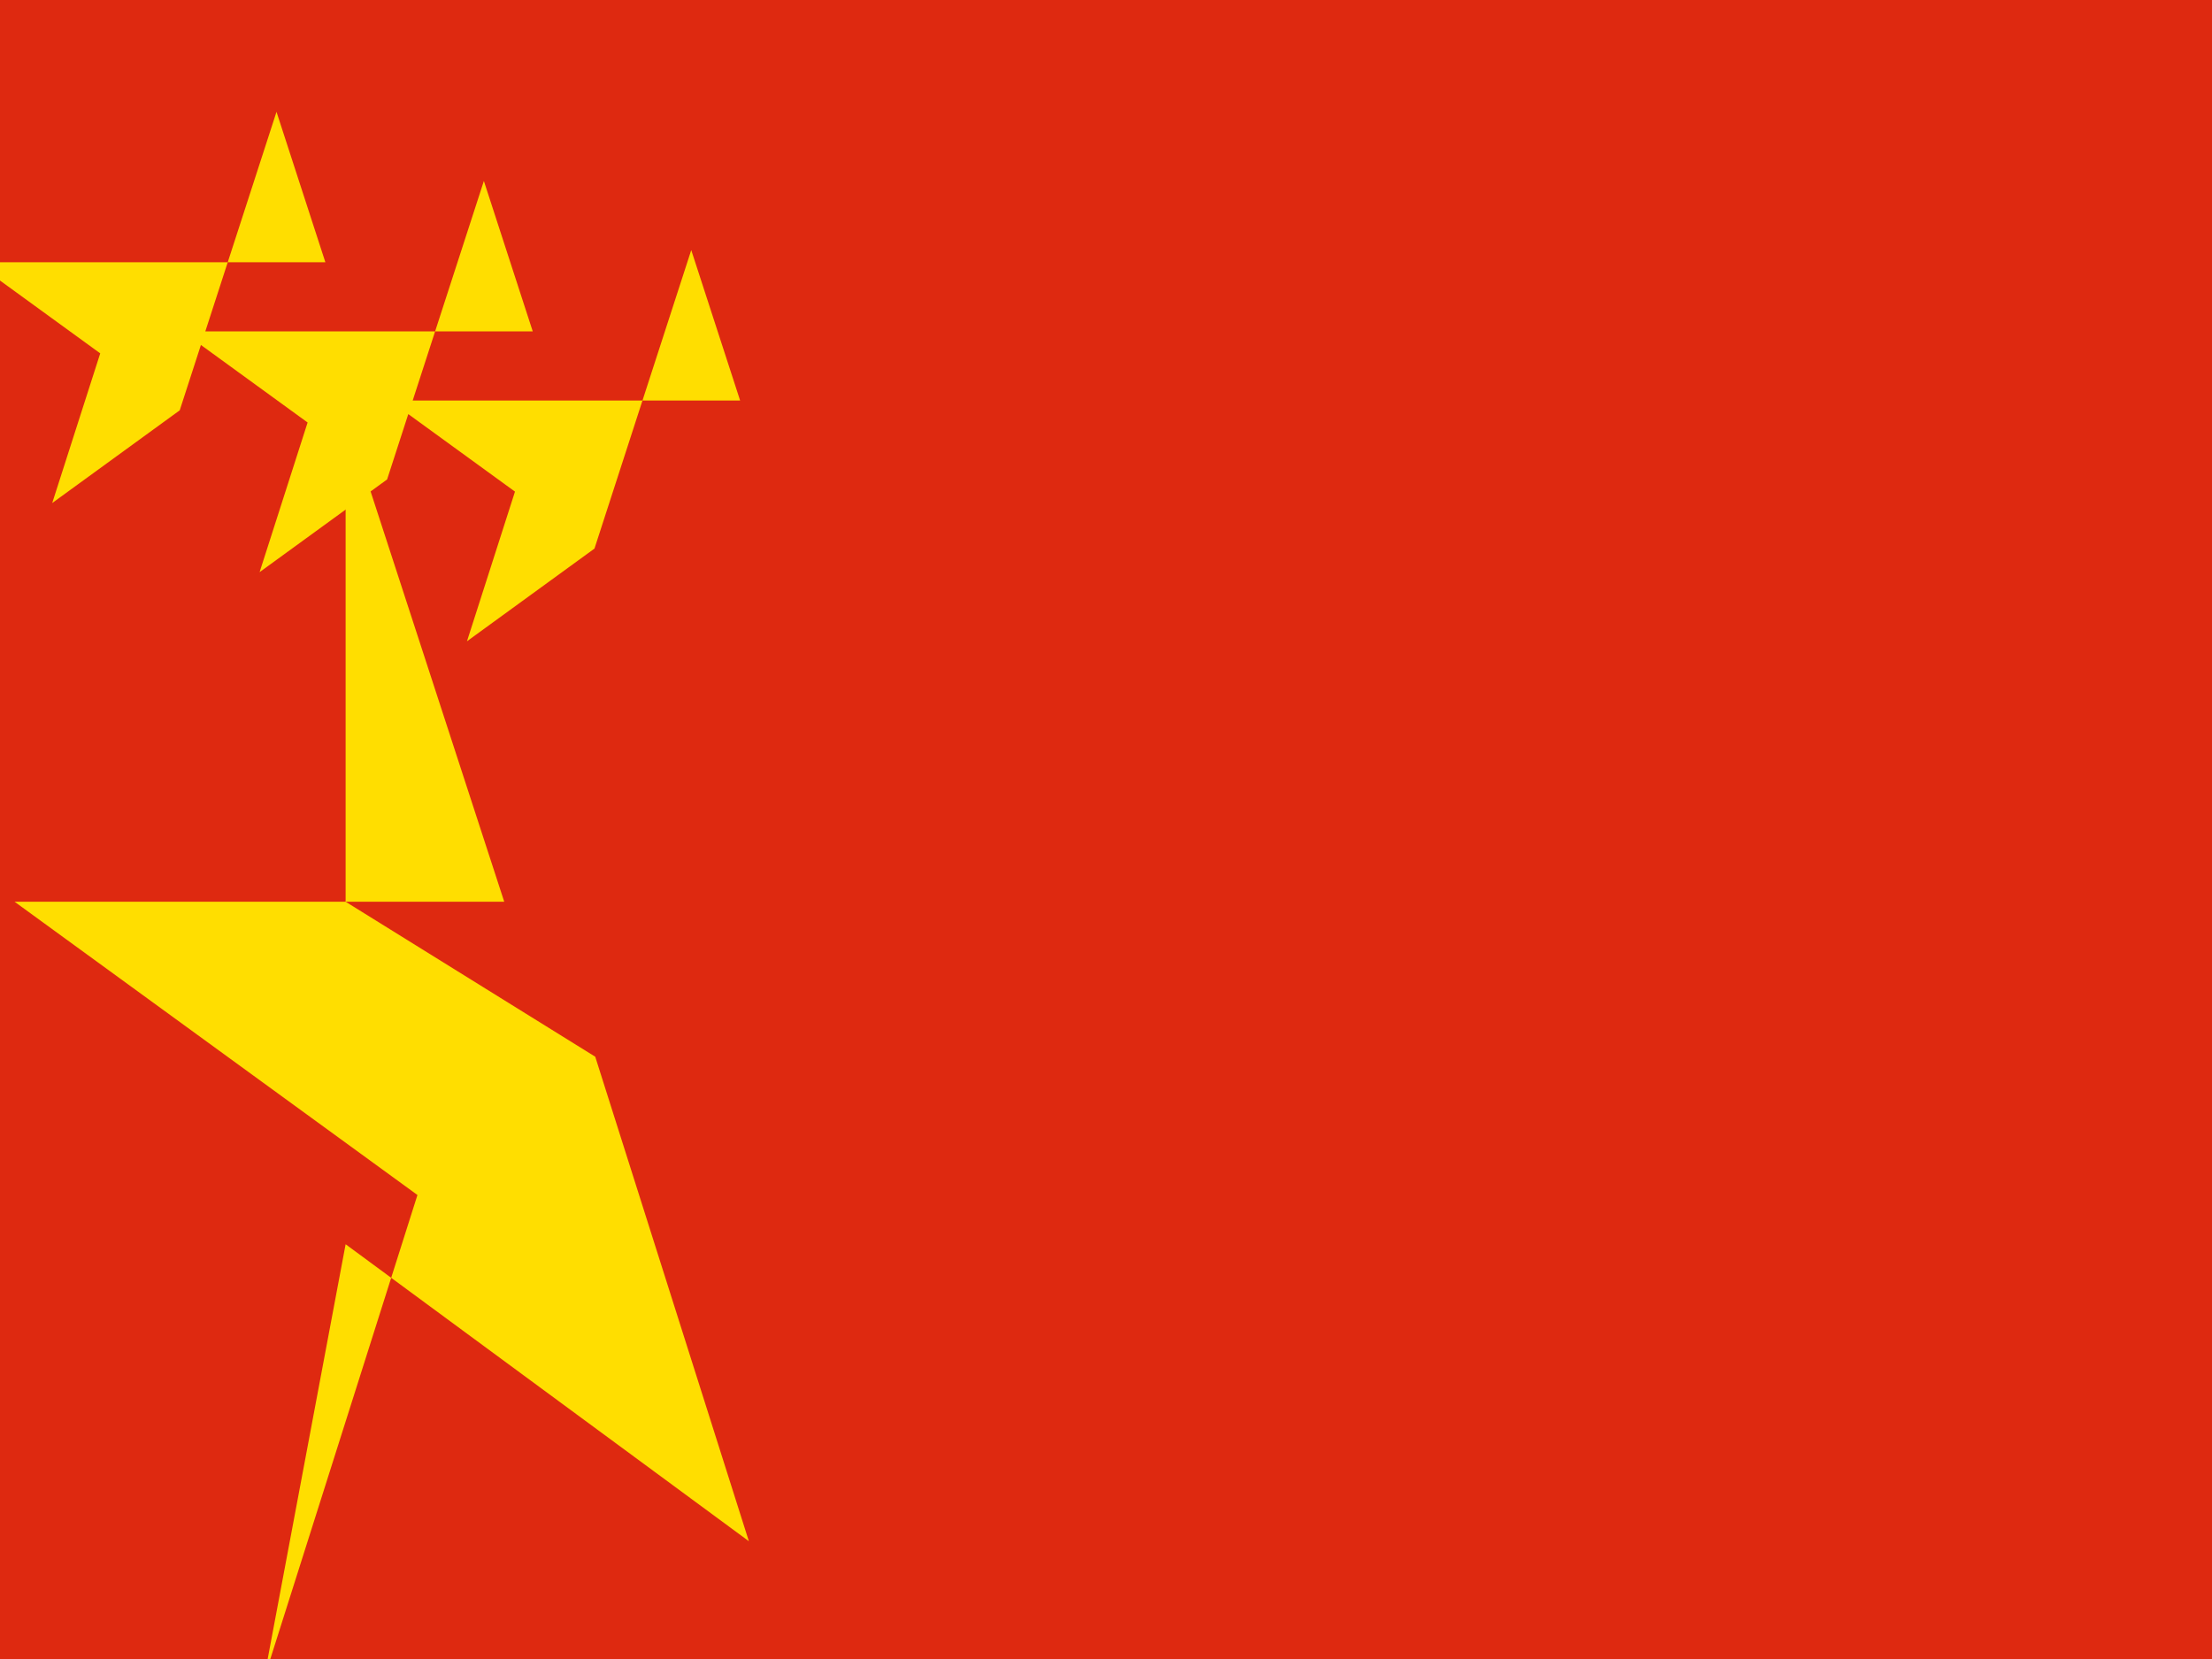
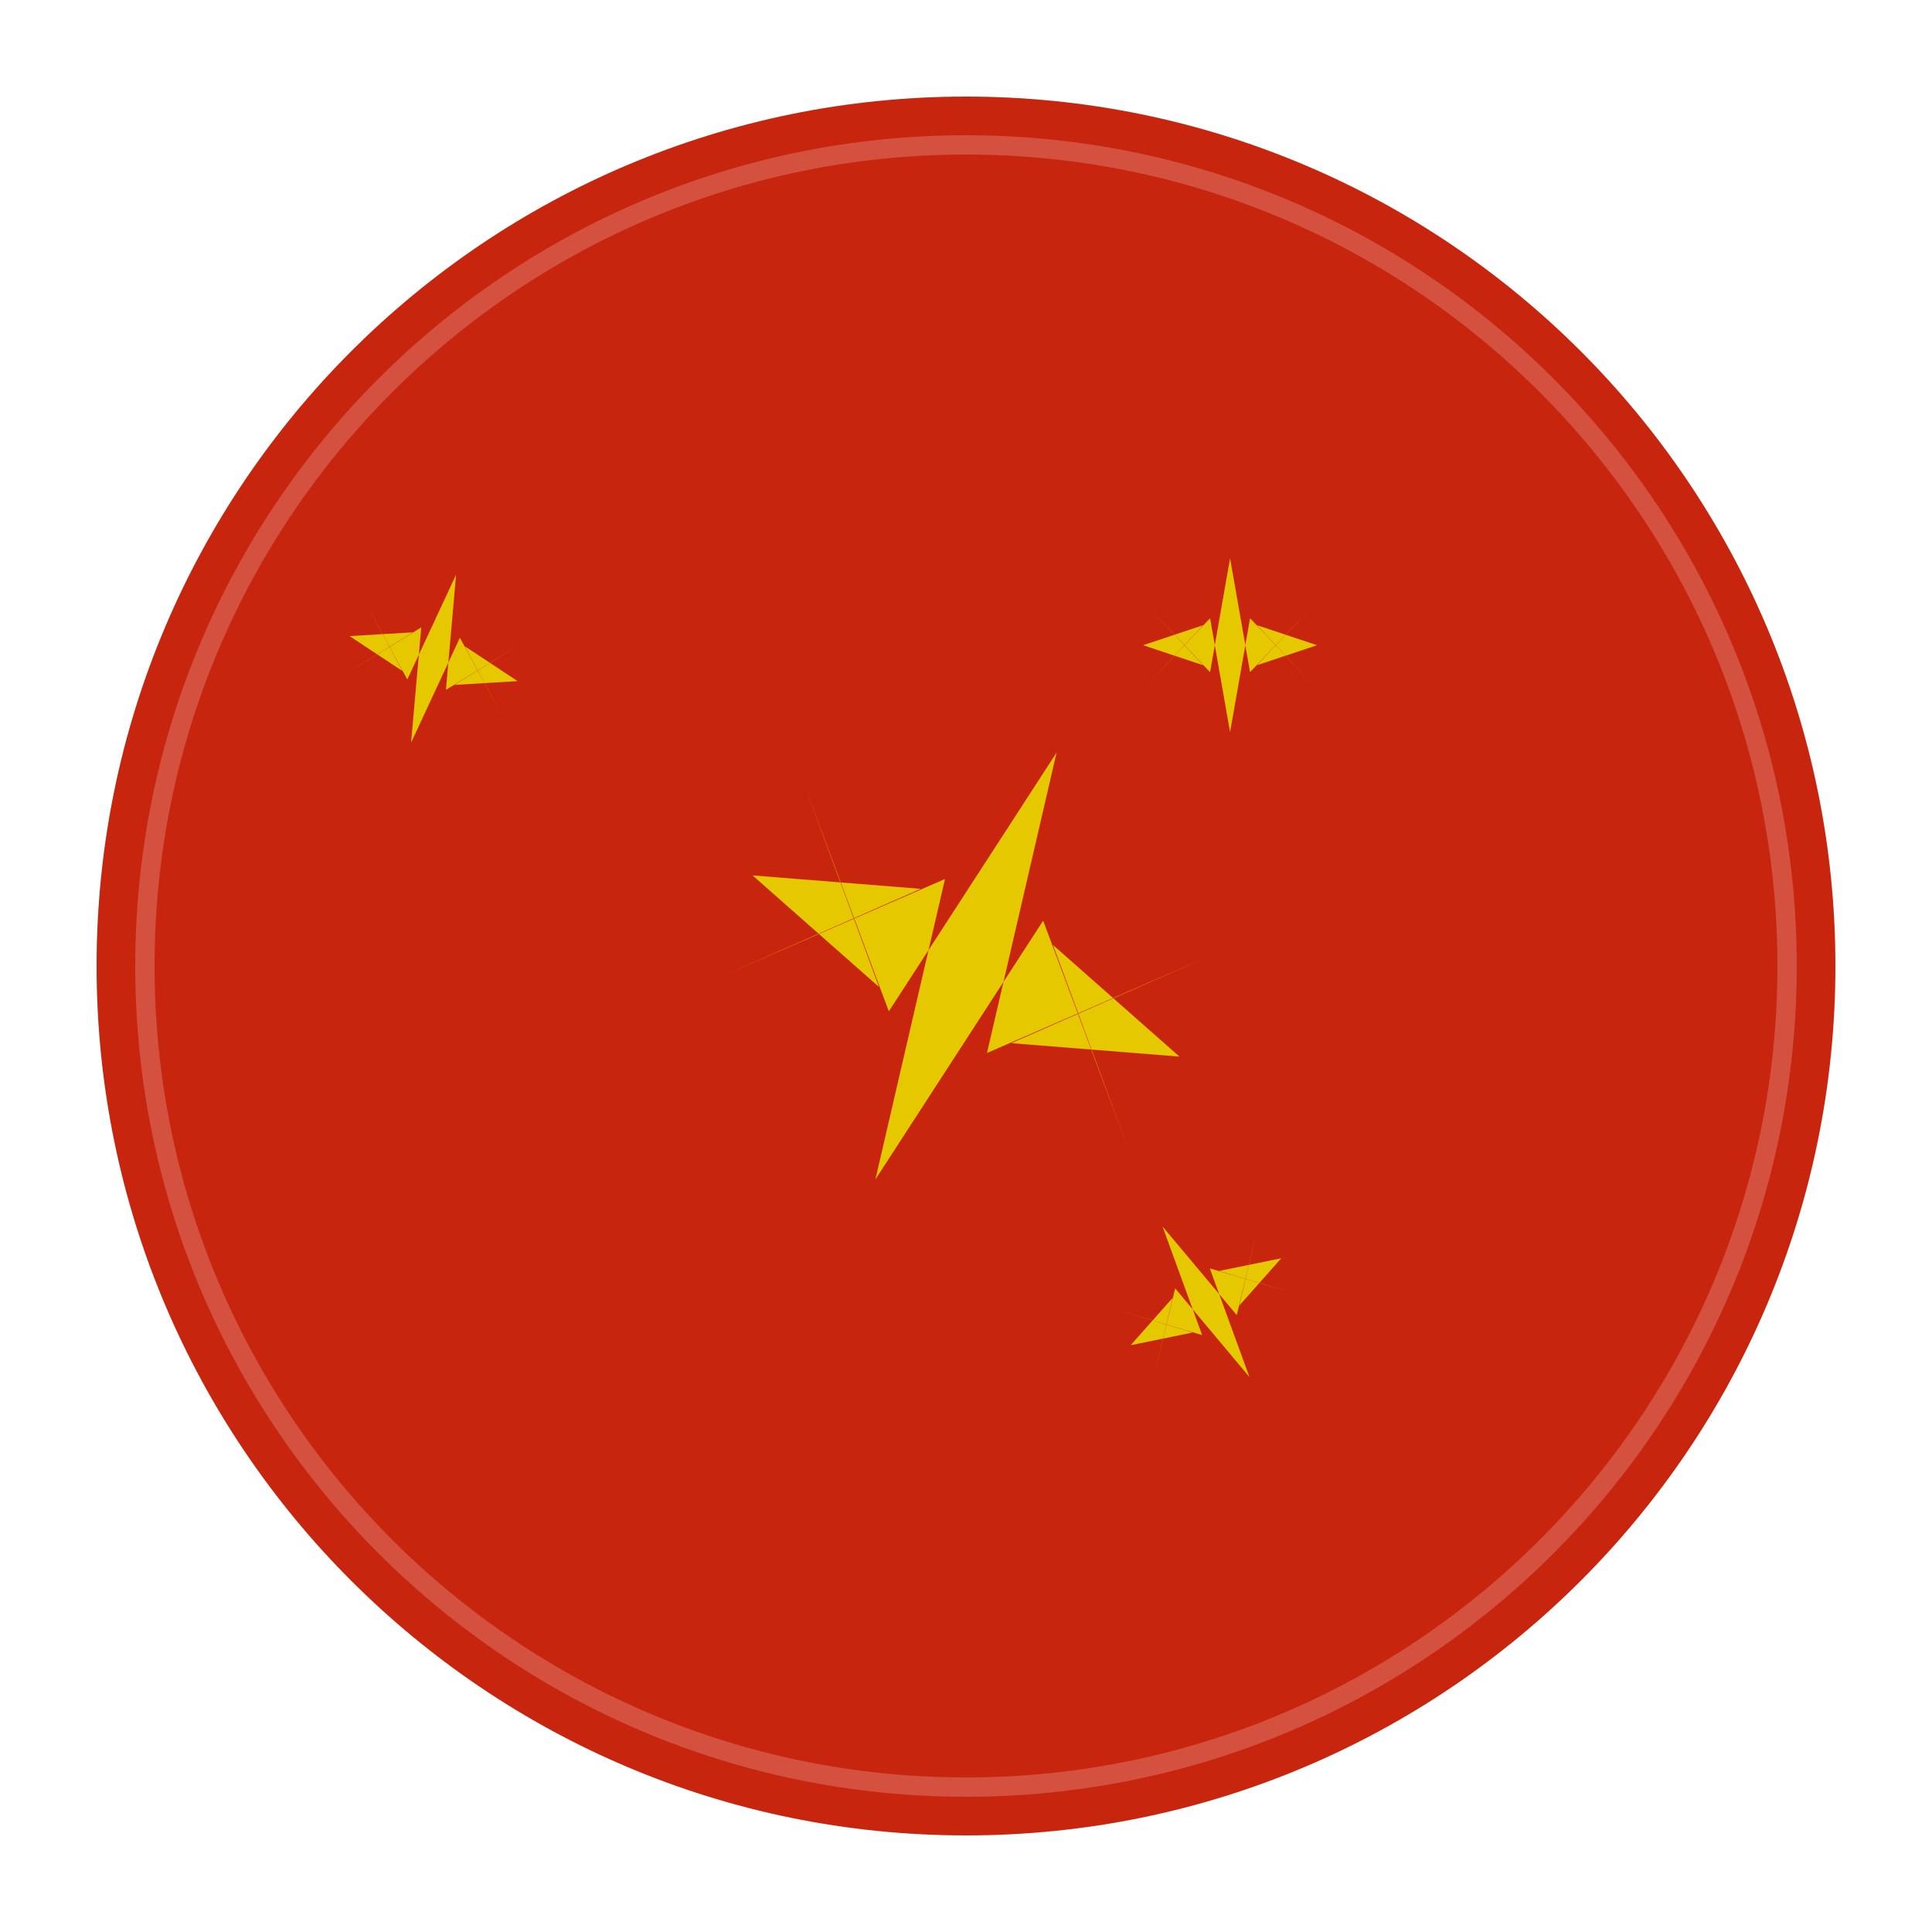
- <svg xmlns="http://www.w3.org/2000/svg" id="flag-icon-cn" viewBox="0 0 640 480">
-   <path fill="#de2910" d="M0 0h640v480H0z" />
-   <path fill="#ffde00" d="M100 120l45.89 140.9H4.22l116.56 84.85-44.45 140.18L100 360l116.67 85.92-44.45-140.18L100 260.9z" />
-   <path fill="#ffde00" d="M200 72.36l14.14 43.52H112.72l36.28 26.36-13.89 43.3 36.89-26.82L200 72.36zm-60-20l14.14 43.52H52.72l36.28 26.36-13.89 43.3 36.89-26.82L140 52.36zm-60-20l14.14 43.52H-7.28l36.28 26.36-13.89 43.3 36.89-26.82L80 32.36z" />
+ <svg xmlns="http://www.w3.org/2000/svg" width="200" height="200" viewBox="0 0 200 200" version="1.1">
+   <circle cx="100" cy="100" r="90" fill="#DE2910" />
+   <g transform="translate(100, 100) scale(0.8) rotate(23)">
+     <path d="M0,-30 L6.9,9.3 L28.5,-13.5 L9.3,6.9 L30,0 L9.3,-6.9 L28.5,13.5 L6.9,-9.3 L0,30 L-6.9,-9.3 L-28.5,13.5 L-9.3,-6.9 L-30,0 L-9.3,6.9 L-28.5,-13.5 L-6.9,9.3 Z" fill="#FFDE00" />
+   </g>
+   <g transform="translate(100, 100) rotate(-15)">
+     <g transform="translate(-45, -45) rotate(30) scale(0.3)">
+       <path d="M0,-30 L6.9,9.3 L28.5,-13.5 L9.3,6.9 L30,0 L9.3,-6.9 L28.5,13.5 L6.9,-9.3 L0,30 L-6.9,-9.3 L-28.5,13.5 L-9.3,-6.9 L-30,0 L-9.3,6.9 L-28.5,-13.5 L-6.9,9.3 Z" fill="#FFDE00" />
+     </g>
+     <g transform="translate(35, -25) rotate(15) scale(0.3)">
+       <path d="M0,-30 L6.9,9.3 L28.5,-13.5 L9.3,6.9 L30,0 L9.3,-6.9 L28.5,13.5 L6.9,-9.3 L0,30 L-6.9,-9.3 L-28.5,13.5 L-9.3,-6.9 L-30,0 L-9.3,6.9 L-28.5,-13.5 L-6.9,9.3 Z" fill="#FFDE00" />
+     </g>
+     <g transform="translate(15, 40) rotate(-15) scale(0.3)">
+       <path d="M0,-30 L6.9,9.3 L28.5,-13.5 L9.3,6.9 L30,0 L9.3,-6.9 L28.5,13.5 L6.9,-9.3 L0,30 L-6.9,-9.3 L-28.5,13.5 L-9.3,-6.9 L-30,0 L-9.3,6.9 L-28.5,-13.5 L-6.9,9.3 Z" fill="#FFDE00" />
+     </g>
+   </g>
+   <circle cx="100" cy="100" r="90" fill="rgba(0,0,0,0.1)" />
+   <circle cx="100" cy="100" r="85" stroke="rgba(255,255,255,0.2)" stroke-width="2" fill="none" />
</svg>
